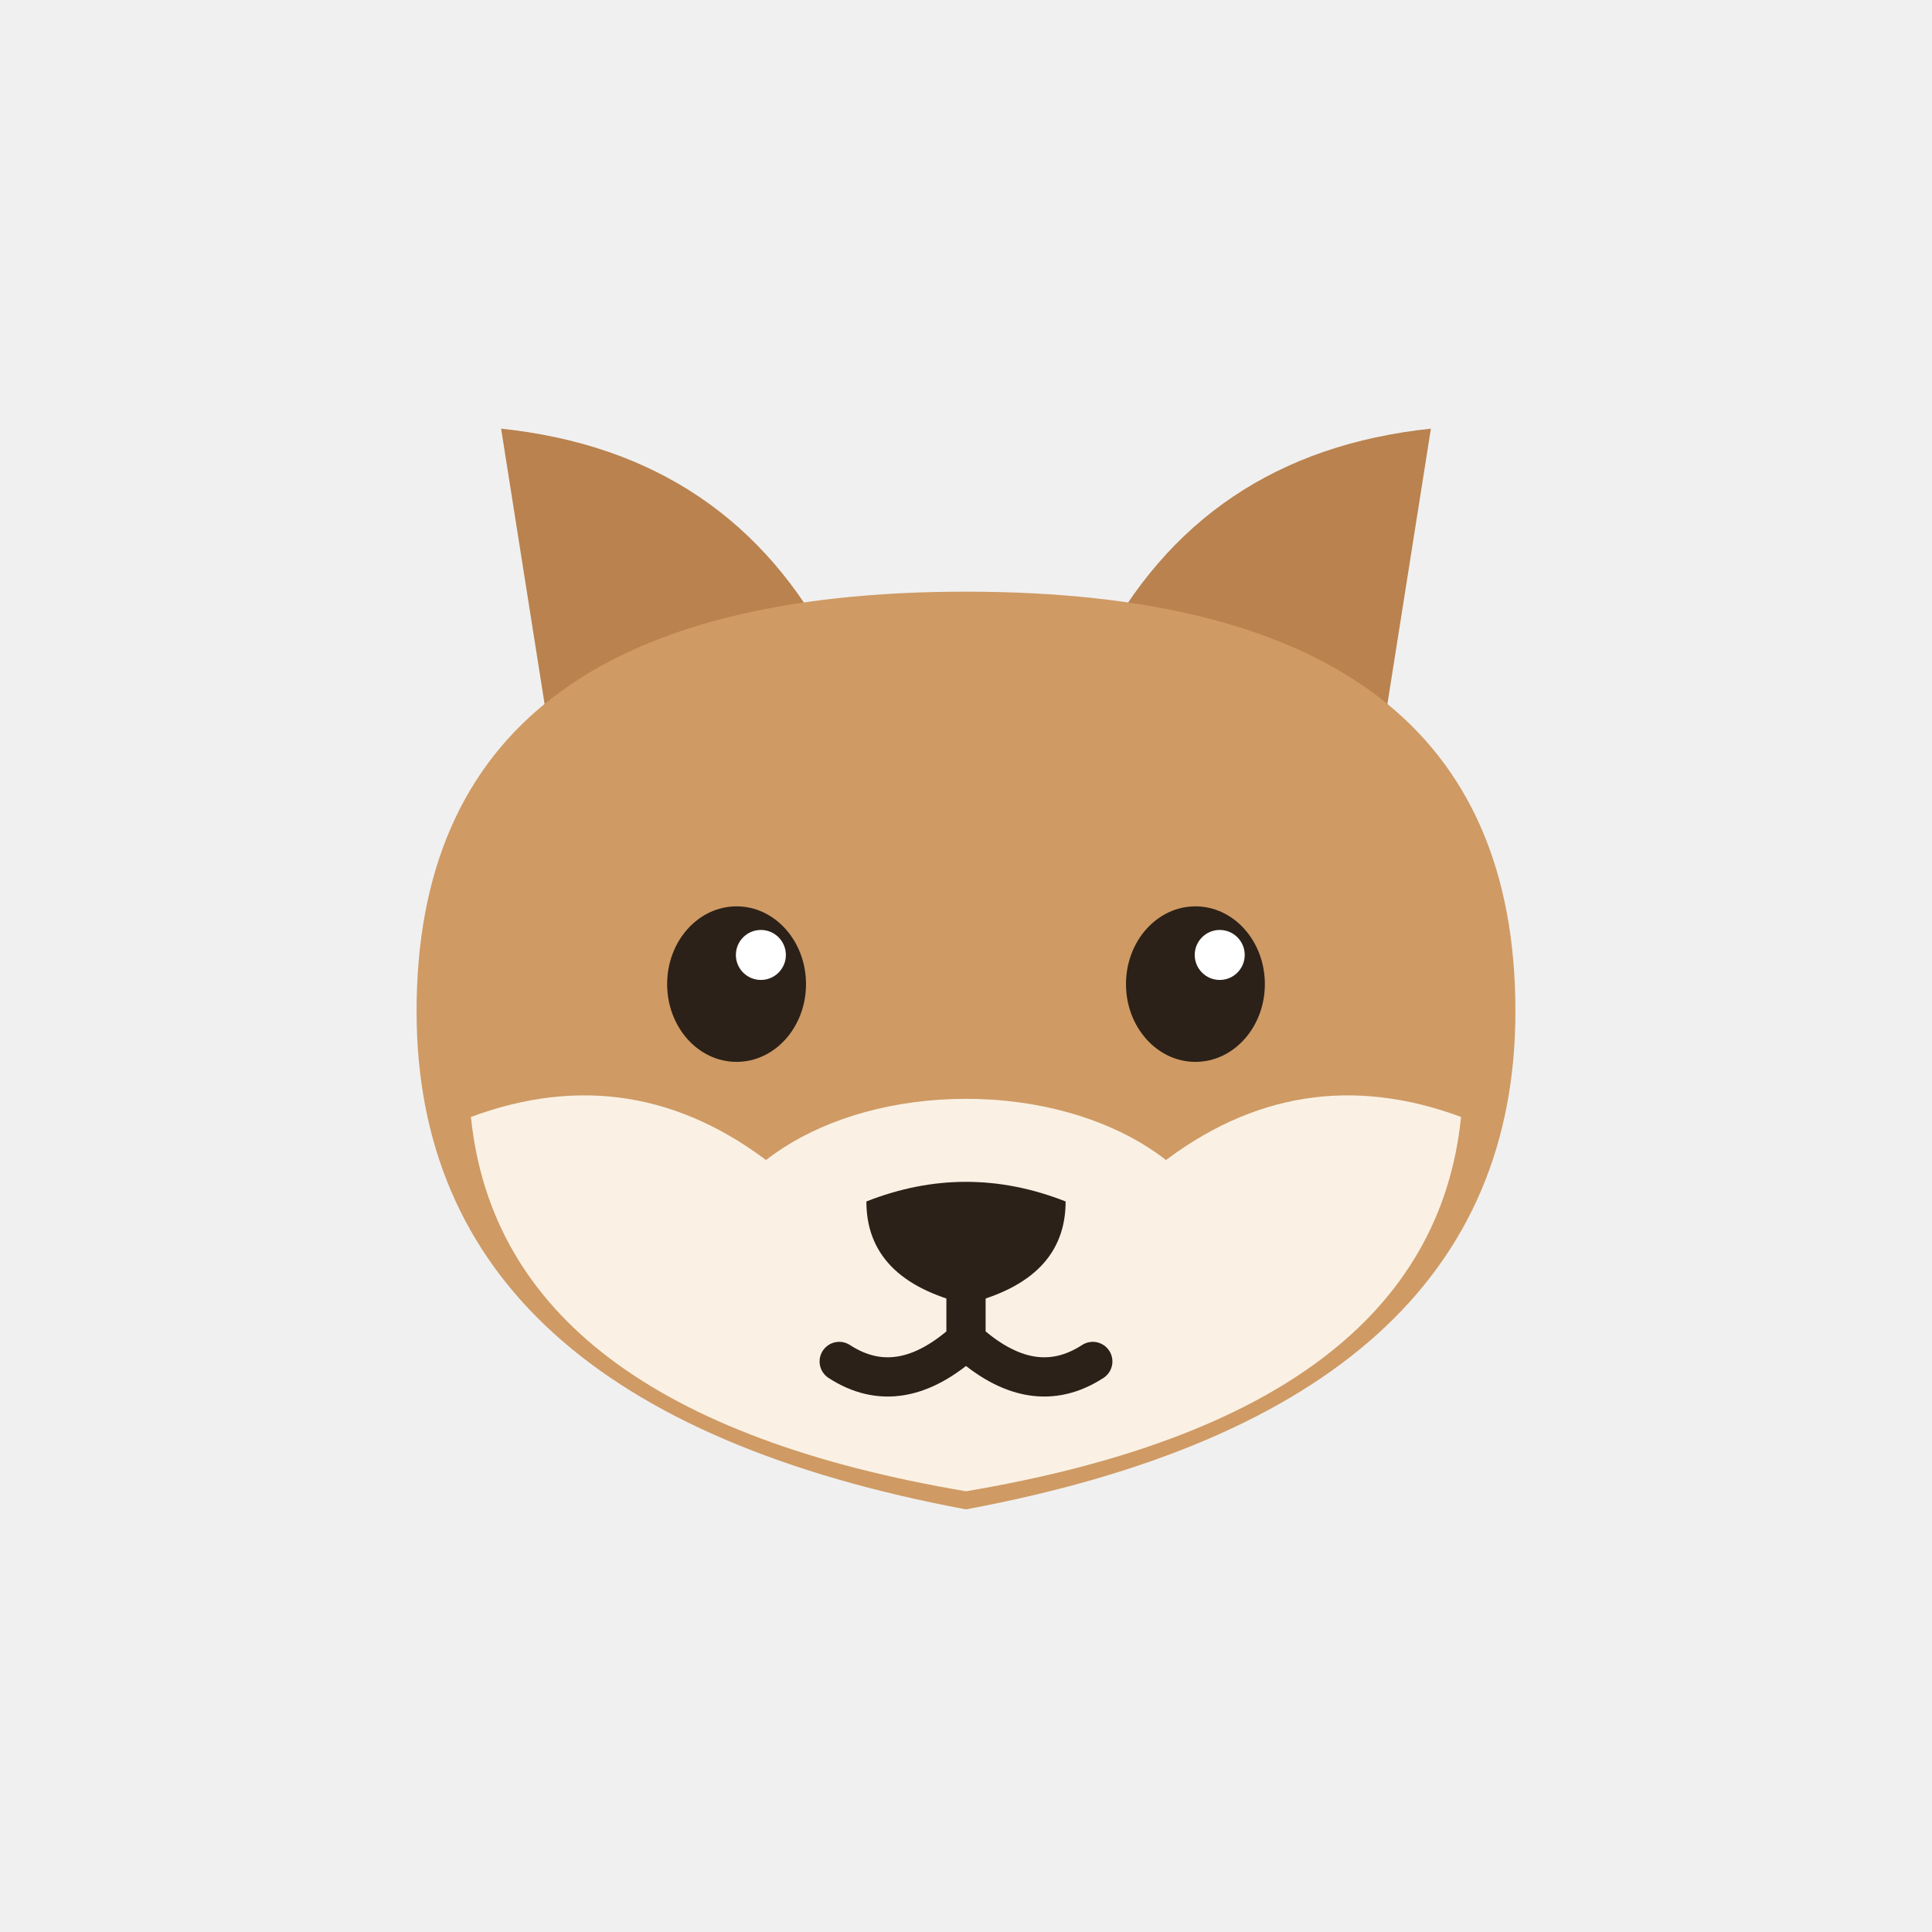
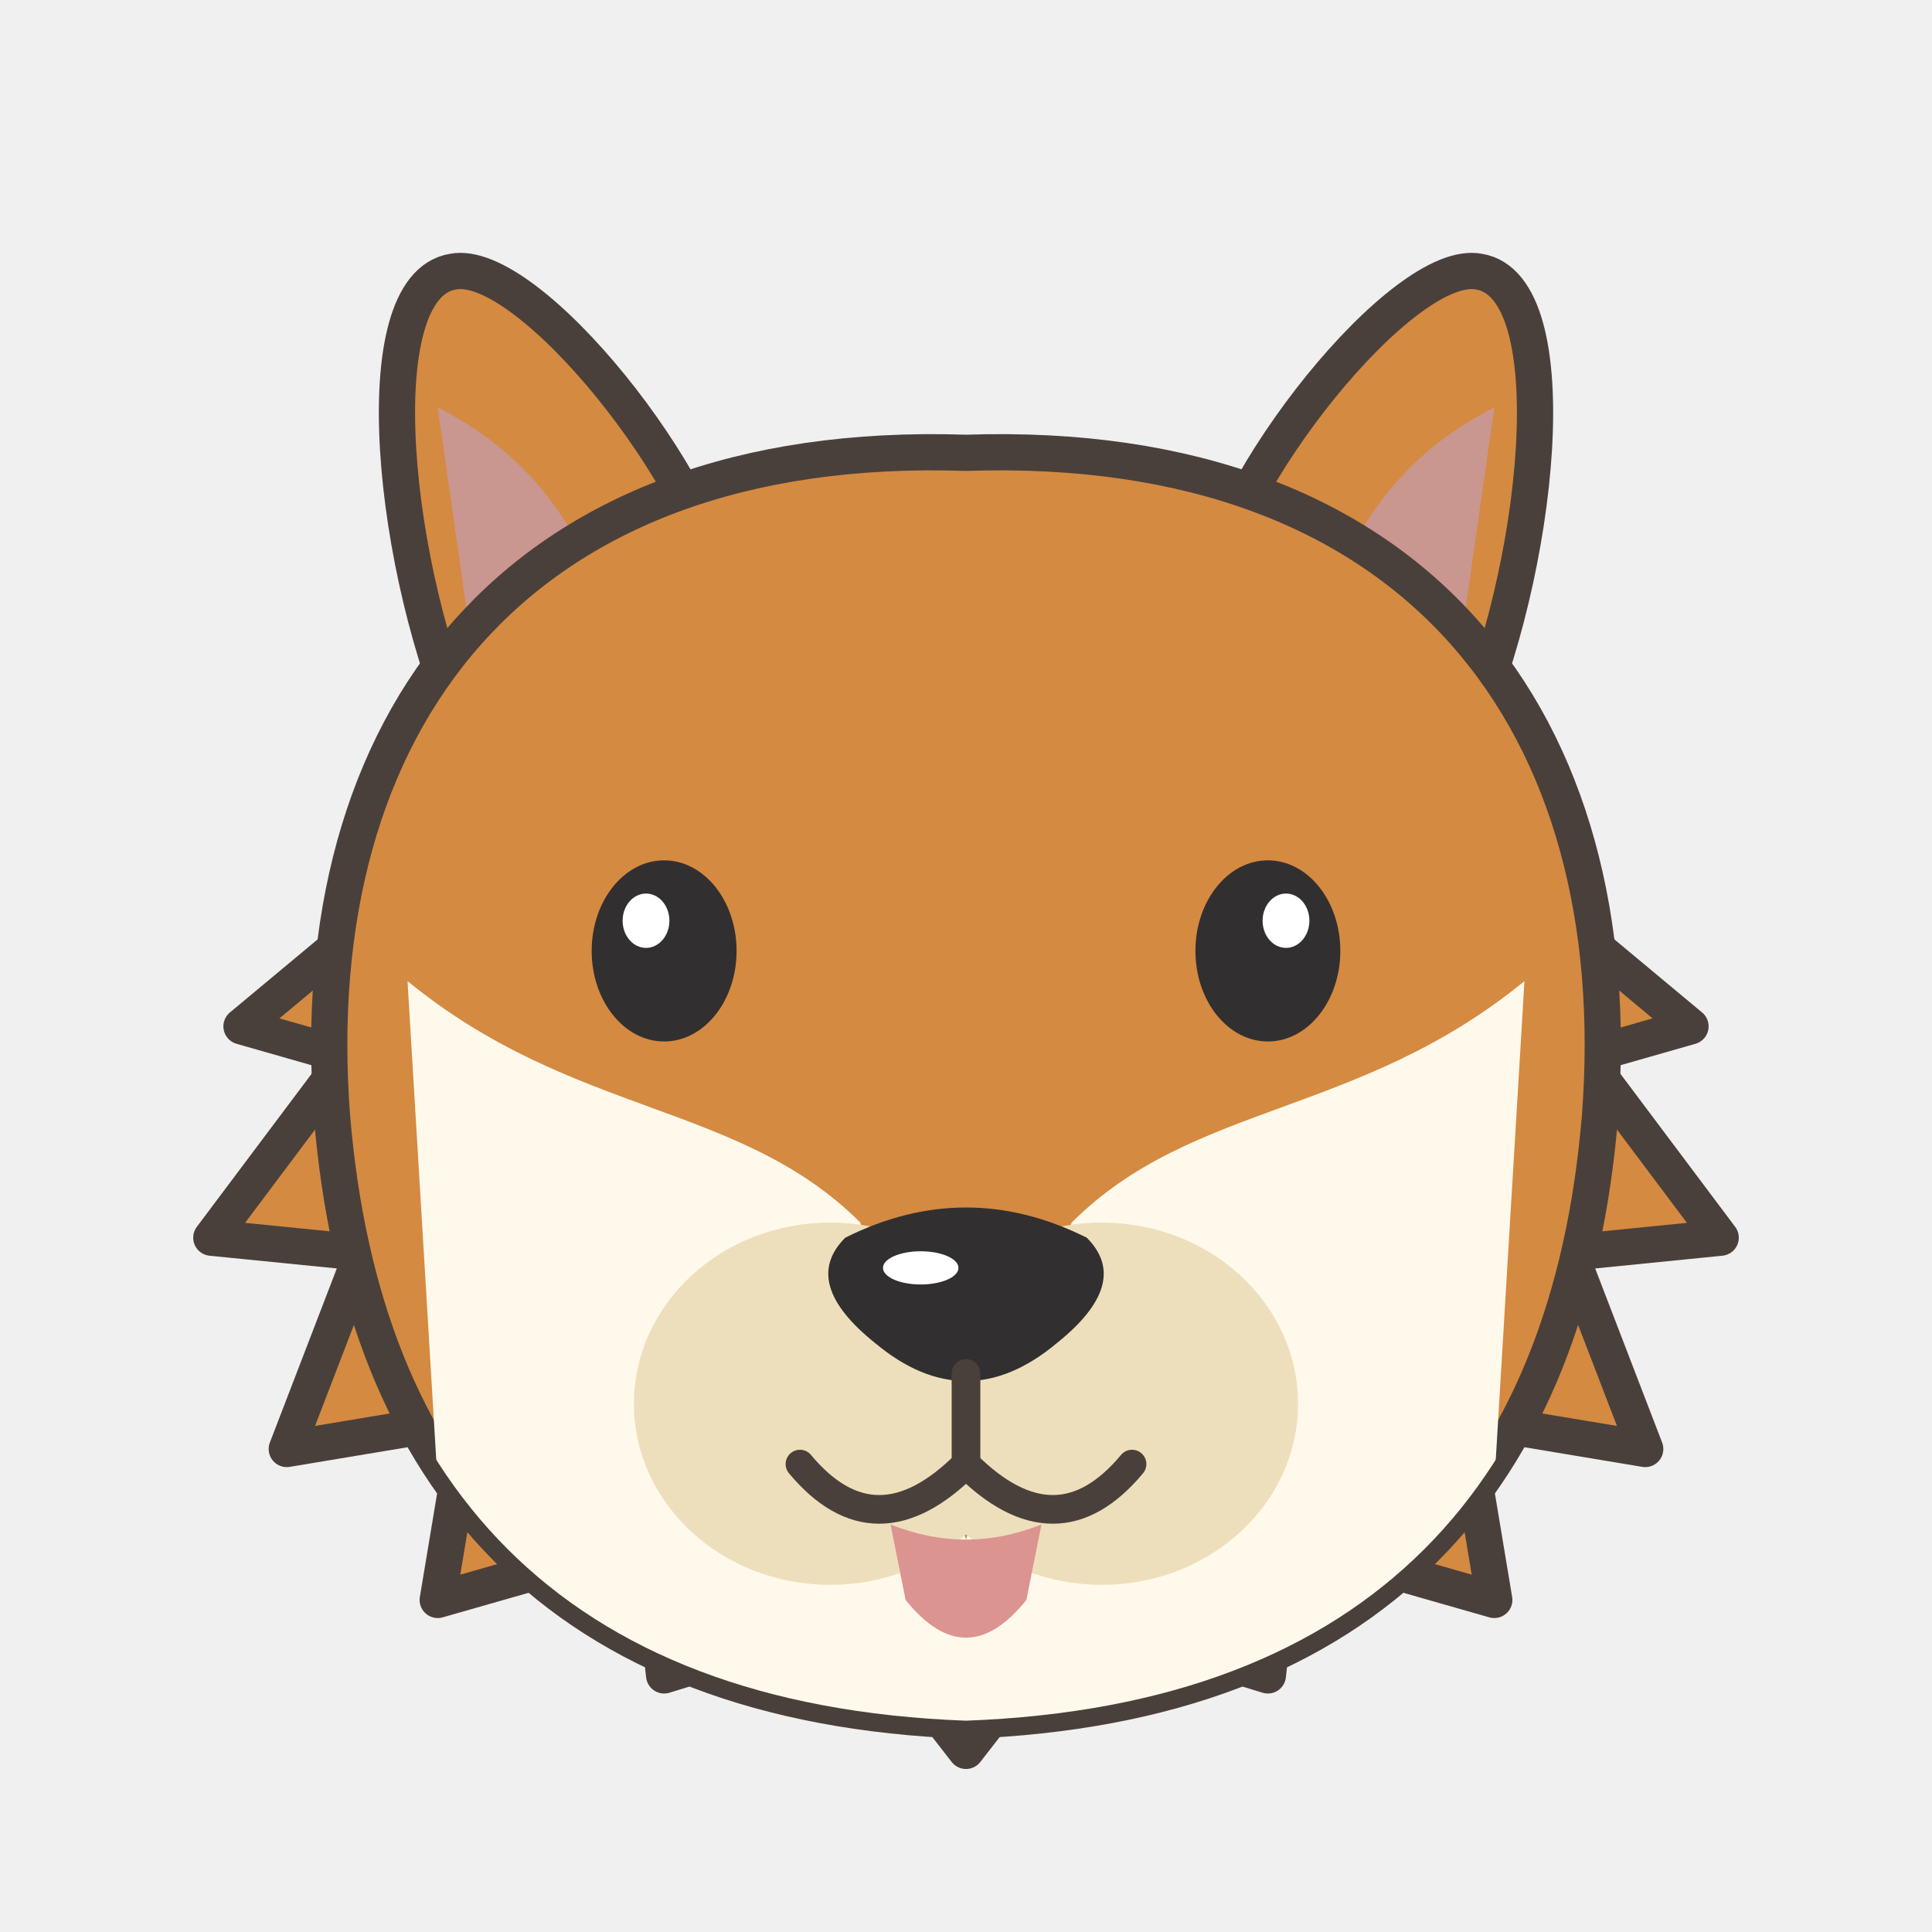
- <svg xmlns="http://www.w3.org/2000/svg" viewBox="0 0 64 64" role="img" aria-label="Akita">
-   <path d="M18.4 25.6L16.6 14.2Q24.2 15 27.6 21.6Z" fill="#B9824E" />
-   <g transform="translate(64 0) scale(-1 1)">
-     <path d="M18.4 25.6L16.6 14.2Q24.2 15 27.6 21.6Z" fill="#B9824E" />
+ <svg xmlns="http://www.w3.org/2000/svg" width="128" height="128" viewBox="0 0 128 128" fill="none">
+   <path d="M31 49C26 38 24 19 30 18C35 17 47 32 48 40L31 49Z" fill="#D48A41" stroke-width="2.4" stroke-linecap="round" stroke-linejoin="round" stroke="#4A403B" />
+   <path d="M97 49C102 38 104 19 98 18C93 17 81 32 80 40L97 49Z" fill="#D48A41" stroke-width="2.4" stroke-linecap="round" stroke-linejoin="round" stroke="#4A403B" />
+   <path d="M31 41L29 27C34.333 29.667 38 34 40 40L31 41Z" fill="#CA9690" />
+   <path d="M97 41L99 27C93.667 29.667 90 34 88 40L97 41Z" fill="#CA9690" />
+   <path d="M28 58L16 68L23 70L14 82L24 83L19 96L31 94L29 106L43 102L44 111L57 107L64 116L71 107L84 111L85 102L99 106L97 94L109 96L104 83L114 82L105 70L112 68L100 58H28Z" fill="#D48A41" stroke-width="2.4" stroke-linecap="round" stroke-linejoin="round" stroke="#4A403B" />
+   <path d="M64 30C94 29 108 48 106 74C104 98 91 113 64 114C37 113 24 98 22 74C20 48 34 29 64 30Z" fill="#D48A41" stroke-width="2.4" stroke-linecap="round" stroke-linejoin="round" stroke="#4A403B" />
+   <mask id="mask0_11_1423" style="mask-type:luminance" maskUnits="userSpaceOnUse" x="21" y="29" width="86" height="85">
+     <path d="M64 30C94 29 108 48 106 74C104 98 91 113 64 114C37 113 24 98 22 74C20 48 34 29 64 30Z" fill="white" />
+   </mask>
+   <g mask="url(#mask0_11_1423)">
+     <path d="M27 65C38 74 49 73 57 81L64 102V122L30 115L27 65Z" fill="#FFF9EC" />
+     <path d="M101 65C90 74 79 73 71 81L64 102V122L98 115L101 65Z" fill="#FFF9EC" />
  </g>
-   <path d="M13.8 33.5Q13.8 19.6 32 19.6Q50.2 19.6 50.2 33.5Q50.2 46.6 32 50Q13.8 46.6 13.8 33.5Z" fill="#CF9A64" />
-   <path d="M15.6 37Q21 35 25.6 38.6Q29 41.6 32 41.6Q35 41.6 38.4 38.6Q43 35 48.4 37Q47.4 46.8 32 49.4Q16.6 46.8 15.6 37Z" fill="#FAF1E4" />
-   <ellipse cx="32" cy="42" rx="8.6" ry="5.6" fill="#FAF1E4" />
-   <ellipse cx="24.4" cy="32.6" rx="2.3" ry="2.576" fill="#2B2118" />
-   <circle cx="25.205" cy="31.634" r="0.828" fill="#fff" />
-   <ellipse cx="39.6" cy="32.6" rx="2.3" ry="2.576" fill="#2B2118" />
-   <circle cx="40.405" cy="31.634" r="0.828" fill="#fff" />
-   <path d="M32 43v1.4m0 0q-2.2 2 -4.2 .7m4.2 -.7q2.2 2 4.2 .7" stroke="#2B2118" stroke-width="1.3" stroke-linecap="round" fill="none" />
-   <path d="M28.7 39.8q3.3 -1.3 6.6 0q0 2.6 -3.3 3.4q-3.3 -.8 -3.3 -3.4z" fill="#2B2118" />
+   <path d="M44 69C46.651 69 48.8 66.314 48.8 63C48.8 59.686 46.651 57 44 57C41.349 57 39.2 59.686 39.2 63C39.2 66.314 41.349 69 44 69Z" fill="#322F30" />
+   <path d="M84 69C86.651 69 88.8 66.314 88.8 63C88.8 59.686 86.651 57 84 57C81.349 57 79.2 59.686 79.2 63C79.2 66.314 81.349 69 84 69Z" fill="#322F30" />
+   <path d="M42.8 62.8C43.656 62.8 44.35 61.994 44.35 61C44.35 60.006 43.656 59.2 42.8 59.2C41.944 59.2 41.25 60.006 41.25 61C41.25 61.994 41.944 62.8 42.8 62.8Z" fill="white" />
+   <path d="M85.2 62.8C84.344 62.8 83.65 61.994 83.65 61C83.65 60.006 84.344 59.2 85.2 59.2C86.056 59.2 86.75 60.006 86.75 61C86.75 61.994 86.056 62.8 85.2 62.8Z" fill="white" />
+   <path d="M55 105C62.18 105 68 99.627 68 93C68 86.373 62.18 81 55 81C47.82 81 42 86.373 42 93C42 99.627 47.82 105 55 105Z" fill="#EEDFBC" />
+   <path d="M73 105C80.18 105 86 99.627 86 93C86 86.373 80.18 81 73 81C65.82 81 60 86.373 60 93C60 99.627 65.82 105 73 105Z" fill="#EEDFBC" />
+   <path d="M56 82C61.333 79.333 66.667 79.333 72 82C74 84 73.333 86.333 70 89C66 92.333 62 92.333 58 89C54.667 86.333 54 84 56 82Z" fill="#322F30" />
+   <path d="M61 85.1C62.381 85.1 63.5 84.608 63.5 84C63.5 83.392 62.381 82.9 61 82.9C59.619 82.9 58.5 83.392 58.5 84C58.5 84.608 59.619 85.1 61 85.1Z" fill="white" />
+   <path d="M64 91V97M64 97C60 101 56.333 101 53 97M64 97C68 101 71.667 101 75 97" stroke-width="1.9" stroke-linecap="round" stroke-linejoin="round" stroke="#4A403B" />
+   <path d="M59 101C62.333 102.333 65.667 102.333 69 101L68 106C65.333 109.333 62.667 109.333 60 106L59 101Z" fill="#DC9490" />
</svg>
